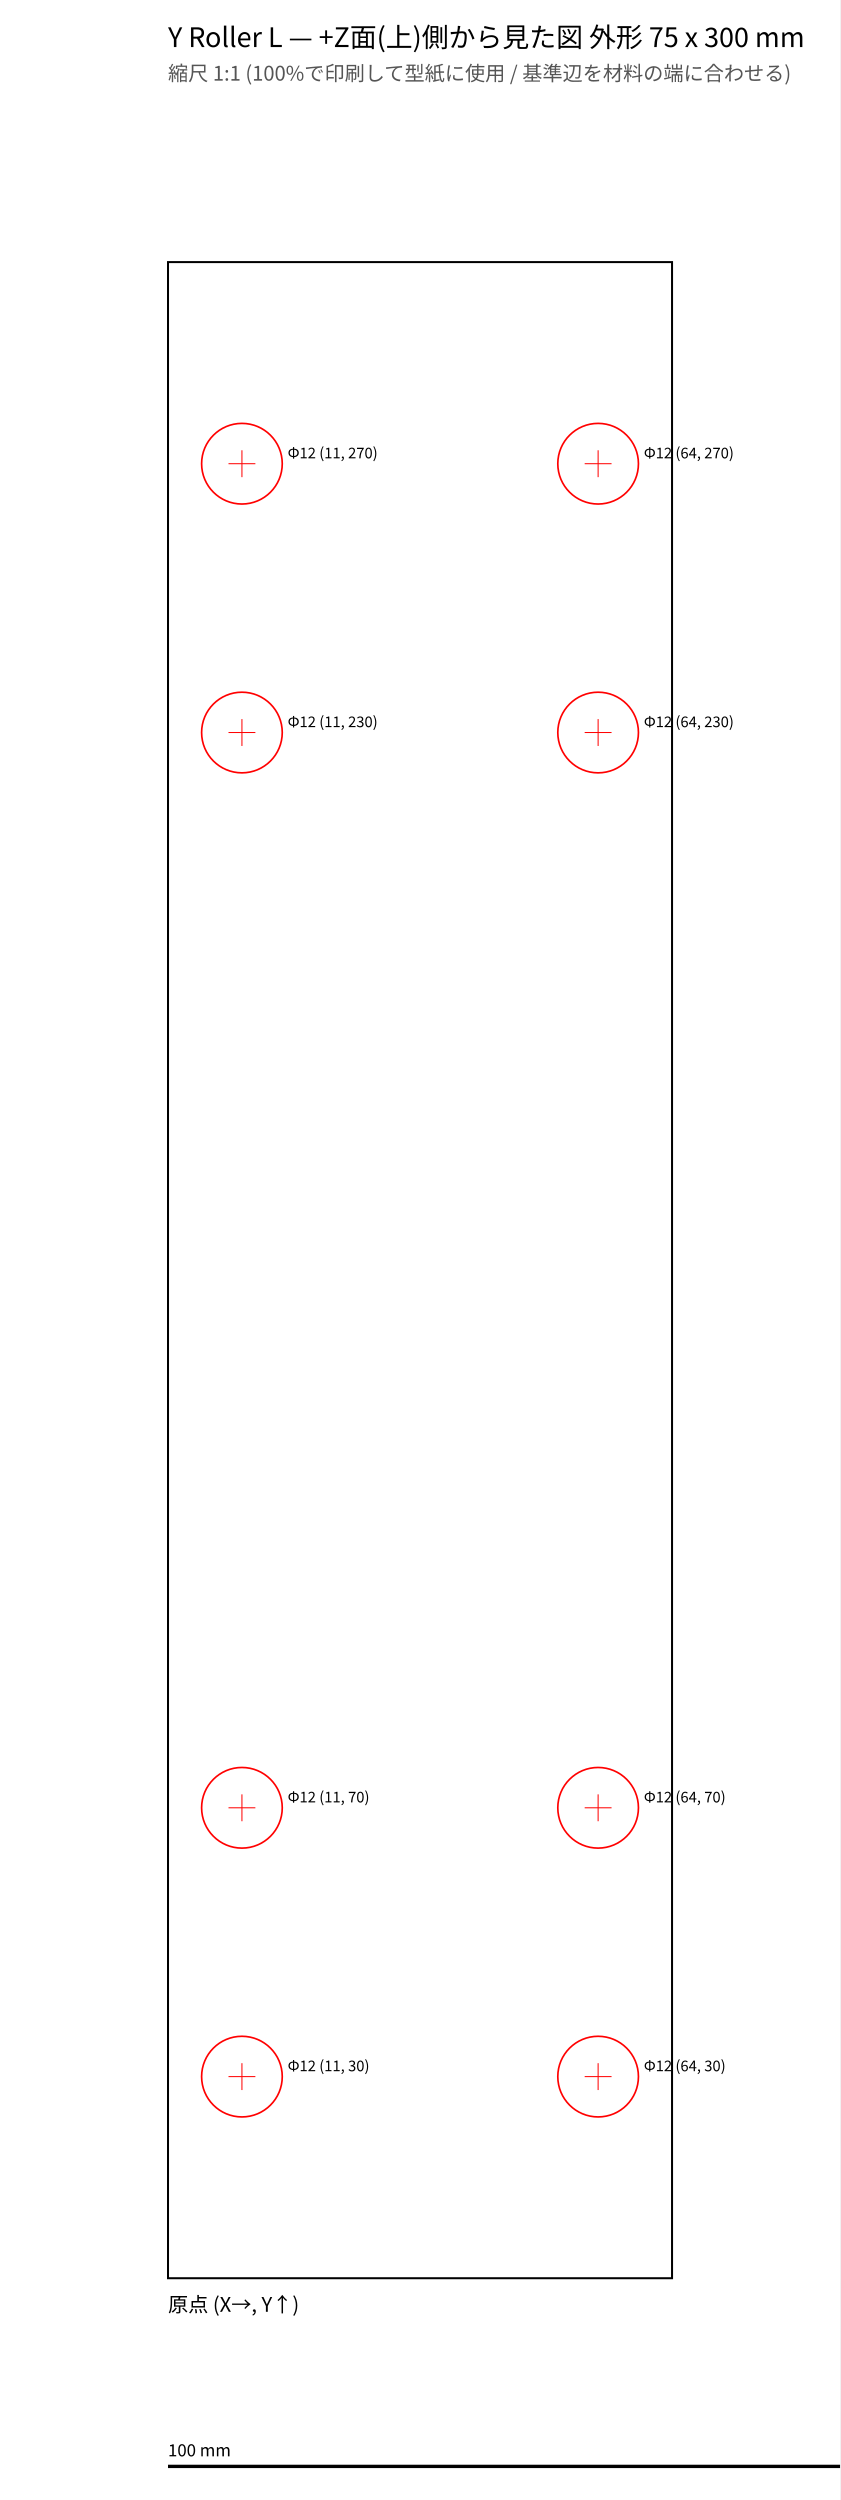
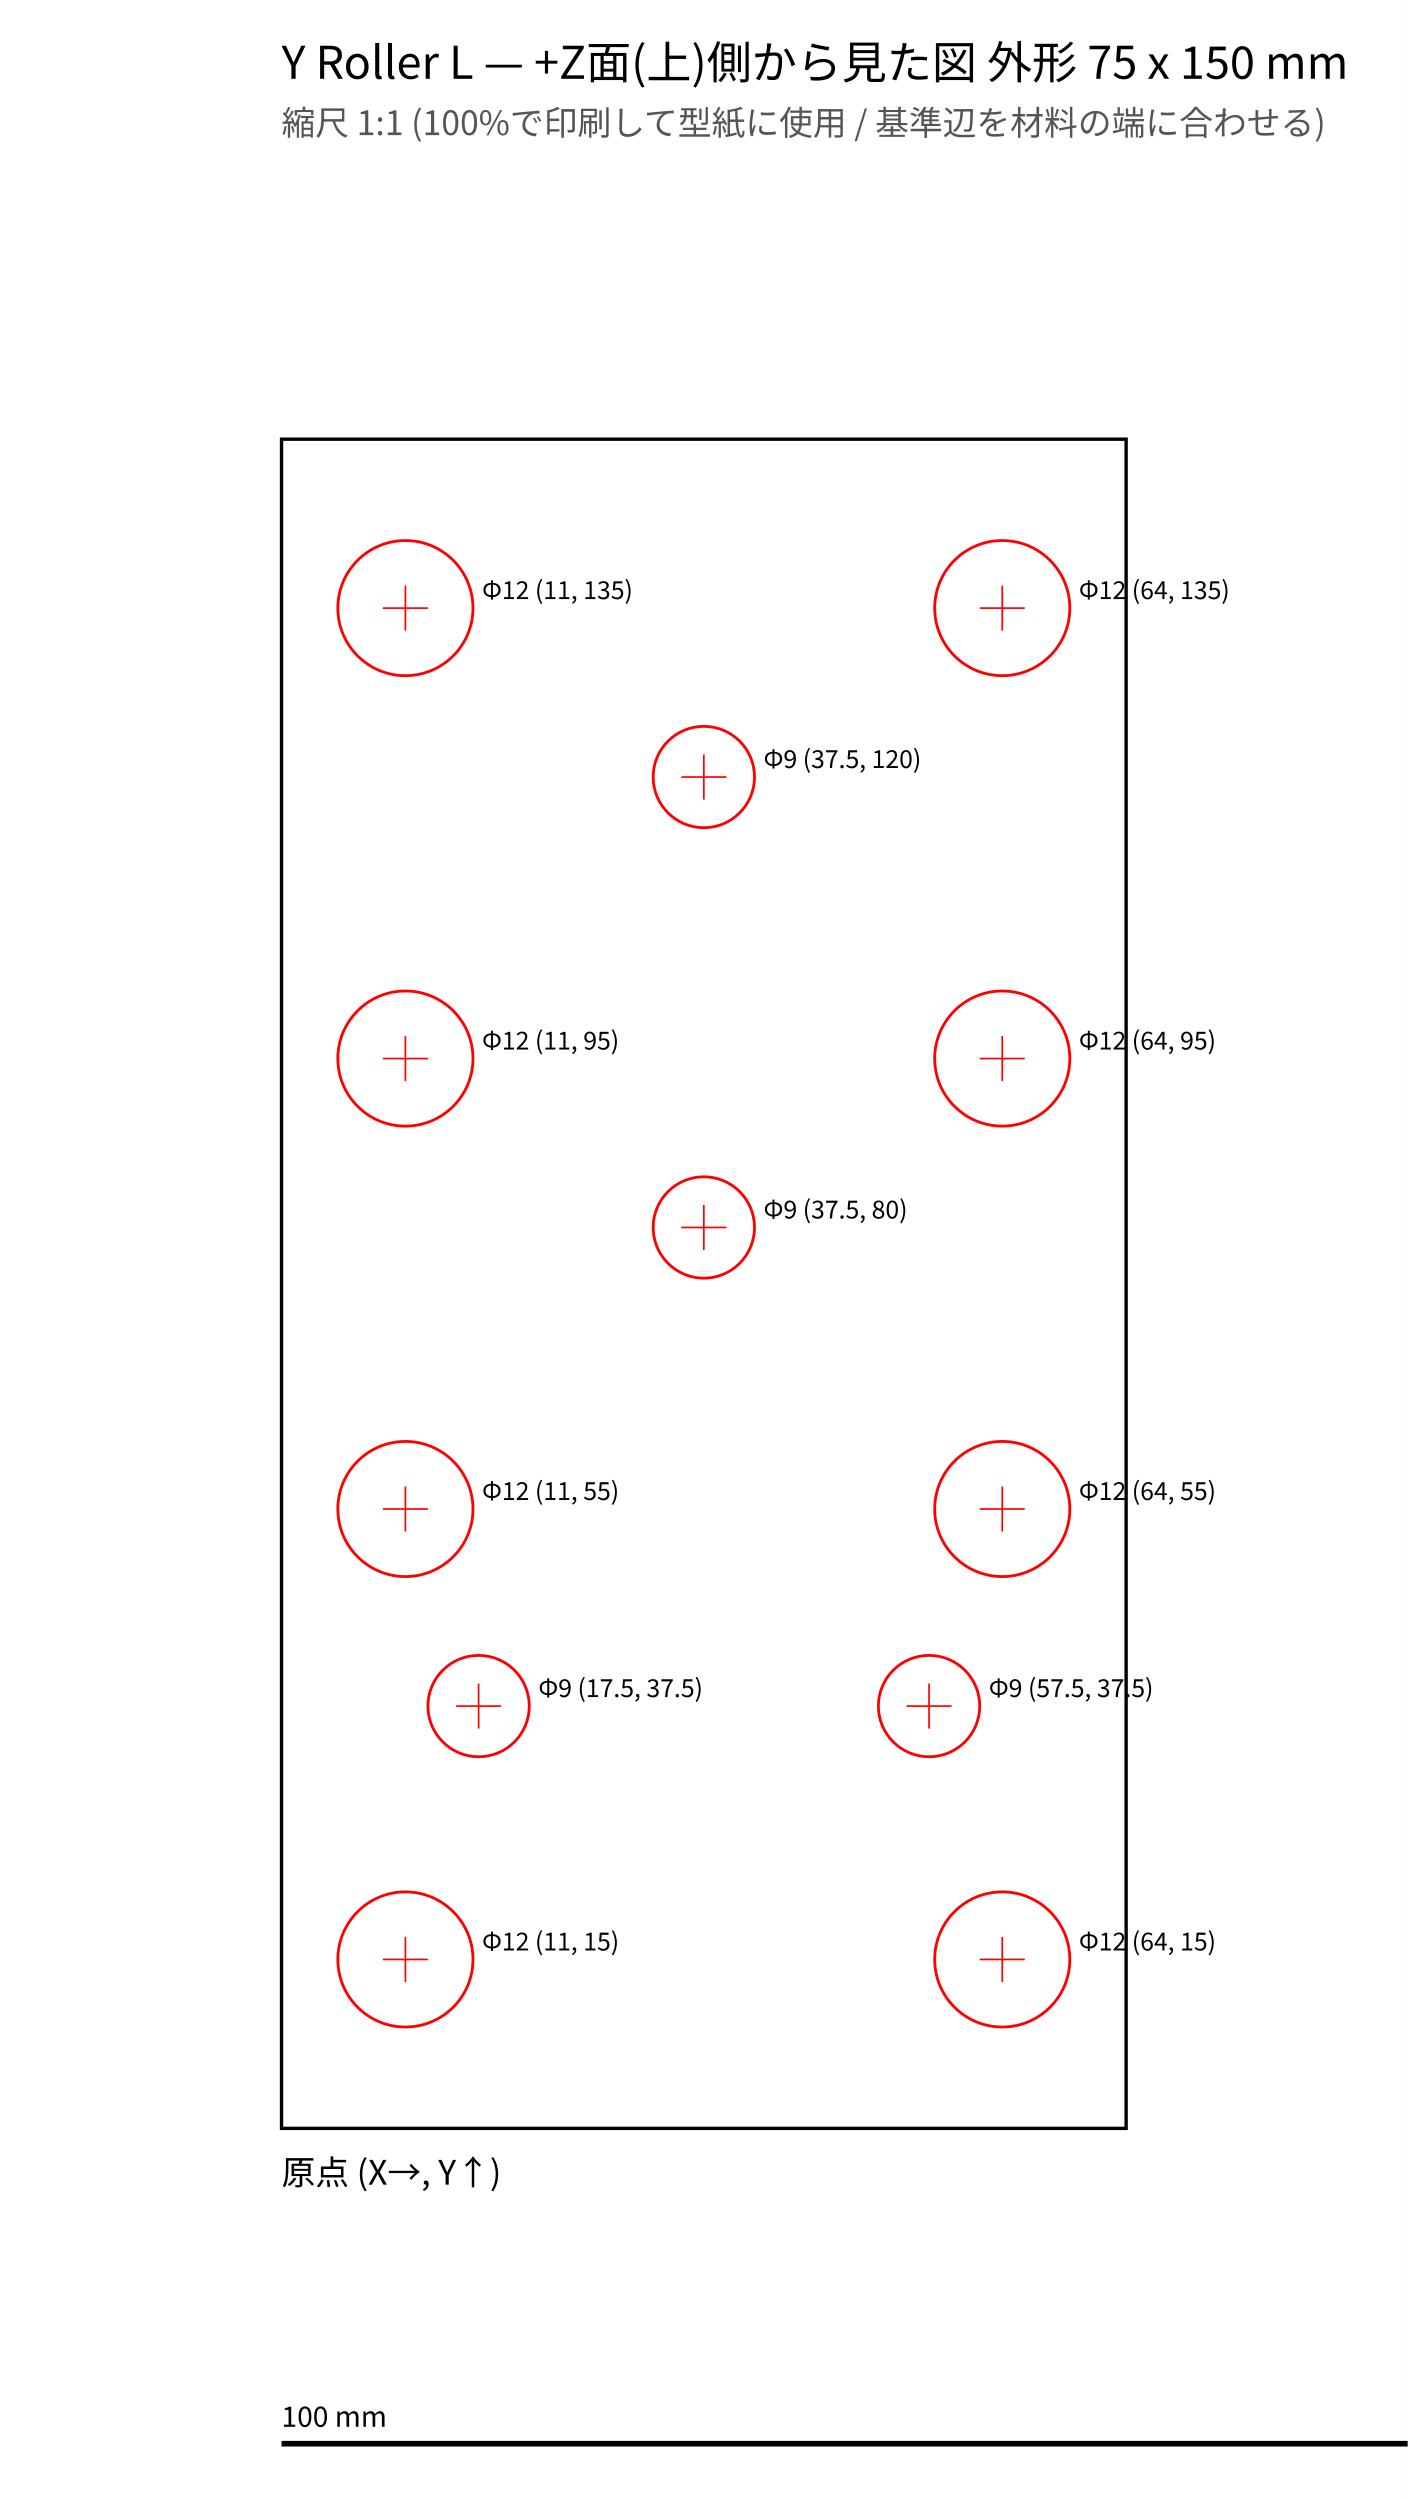
- <svg xmlns="http://www.w3.org/2000/svg" width="125.0mm" height="372.0mm" viewBox="0 0 125.0 372.0" font-family="Noto Sans CJK JP, IPAGothic, Hiragino Sans, Yu Gothic, Meiryo, sans-serif">
-   <rect x="0" y="0" width="125.0" height="372.0" fill="white" />
-   <text x="25.0" y="7" font-size="4">Y Roller L — +Z面(上)側から見た図  外形 75 x 300 mm</text>
+ <svg xmlns="http://www.w3.org/2000/svg" width="125.0mm" height="222.0mm" viewBox="0 0 125.0 222.0" font-family="Noto Sans CJK JP, IPAGothic, Hiragino Sans, Yu Gothic, Meiryo, sans-serif">
+   <rect x="0" y="0" width="125.0" height="222.0" fill="white" />
+   <text x="25.0" y="7" font-size="4">Y Roller L — +Z面(上)側から見た図  外形 75 x 150 mm</text>
  <text x="25.0" y="12" font-size="3" fill="#555">縮尺 1:1 (100%で印刷して型紙に使用 / 基準辺を材料の端に合わせる)</text>
-   <rect x="25.00" y="39.00" width="75.00" height="300.00" fill="none" stroke="black" stroke-width="0.3" />
-   <text x="25.0" y="344.0" font-size="3">原点 (X→, Y↑)</text>
-   <circle cx="36.00" cy="309.00" r="6.00" fill="none" stroke="red" stroke-width="0.25" />
-   <path d="M34.00,309.00H38.00M36.00,307.00V311.00" stroke="red" stroke-width="0.15" />
-   <text x="42.80" y="308.20" font-size="2.2">Φ12 (11, 30)</text>
-   <circle cx="89.00" cy="309.00" r="6.00" fill="none" stroke="red" stroke-width="0.25" />
-   <path d="M87.00,309.00H91.00M89.00,307.00V311.00" stroke="red" stroke-width="0.15" />
-   <text x="95.80" y="308.20" font-size="2.2">Φ12 (64, 30)</text>
-   <circle cx="36.00" cy="269.00" r="6.00" fill="none" stroke="red" stroke-width="0.25" />
-   <path d="M34.00,269.00H38.00M36.00,267.00V271.00" stroke="red" stroke-width="0.15" />
-   <text x="42.80" y="268.20" font-size="2.2">Φ12 (11, 70)</text>
-   <circle cx="89.00" cy="269.00" r="6.00" fill="none" stroke="red" stroke-width="0.25" />
-   <path d="M87.00,269.00H91.00M89.00,267.00V271.00" stroke="red" stroke-width="0.15" />
-   <text x="95.80" y="268.20" font-size="2.2">Φ12 (64, 70)</text>
-   <circle cx="36.00" cy="109.00" r="6.00" fill="none" stroke="red" stroke-width="0.25" />
-   <path d="M34.00,109.00H38.00M36.00,107.00V111.00" stroke="red" stroke-width="0.15" />
-   <text x="42.80" y="108.20" font-size="2.2">Φ12 (11, 230)</text>
-   <circle cx="89.00" cy="109.00" r="6.00" fill="none" stroke="red" stroke-width="0.25" />
-   <path d="M87.00,109.00H91.00M89.00,107.00V111.00" stroke="red" stroke-width="0.15" />
-   <text x="95.80" y="108.20" font-size="2.2">Φ12 (64, 230)</text>
-   <circle cx="36.00" cy="69.00" r="6.00" fill="none" stroke="red" stroke-width="0.25" />
-   <path d="M34.00,69.00H38.00M36.00,67.00V71.00" stroke="red" stroke-width="0.15" />
-   <text x="42.80" y="68.20" font-size="2.2">Φ12 (11, 270)</text>
-   <circle cx="89.00" cy="69.00" r="6.00" fill="none" stroke="red" stroke-width="0.25" />
-   <path d="M87.00,69.00H91.00M89.00,67.00V71.00" stroke="red" stroke-width="0.15" />
-   <text x="95.80" y="68.20" font-size="2.2">Φ12 (64, 270)</text>
-   <path d="M25.0,367.0h100.00" stroke="black" stroke-width="0.5" />
-   <text x="25.0" y="365.5" font-size="2.5">100 mm</text>
+   <rect x="25.00" y="39.00" width="75.00" height="150.00" fill="none" stroke="black" stroke-width="0.3" />
+   <text x="25.0" y="194.0" font-size="3">原点 (X→, Y↑)</text>
+   <circle cx="36.00" cy="174.00" r="6.00" fill="none" stroke="red" stroke-width="0.25" />
+   <path d="M34.00,174.00H38.00M36.00,172.00V176.00" stroke="red" stroke-width="0.15" />
+   <text x="42.80" y="173.20" font-size="2.2">Φ12 (11, 15)</text>
+   <circle cx="89.00" cy="174.00" r="6.00" fill="none" stroke="red" stroke-width="0.25" />
+   <path d="M87.00,174.00H91.00M89.00,172.00V176.00" stroke="red" stroke-width="0.15" />
+   <text x="95.80" y="173.20" font-size="2.2">Φ12 (64, 15)</text>
+   <circle cx="42.50" cy="151.50" r="4.50" fill="none" stroke="red" stroke-width="0.25" />
+   <path d="M40.50,151.50H44.50M42.50,149.50V153.50" stroke="red" stroke-width="0.15" />
+   <text x="47.80" y="150.70" font-size="2.2">Φ9 (17.5, 37.5)</text>
+   <circle cx="82.50" cy="151.50" r="4.50" fill="none" stroke="red" stroke-width="0.25" />
+   <path d="M80.50,151.50H84.50M82.50,149.50V153.50" stroke="red" stroke-width="0.15" />
+   <text x="87.80" y="150.70" font-size="2.2">Φ9 (57.5, 37.5)</text>
+   <circle cx="36.00" cy="134.00" r="6.00" fill="none" stroke="red" stroke-width="0.25" />
+   <path d="M34.00,134.00H38.00M36.00,132.00V136.00" stroke="red" stroke-width="0.15" />
+   <text x="42.80" y="133.20" font-size="2.2">Φ12 (11, 55)</text>
+   <circle cx="89.00" cy="134.00" r="6.00" fill="none" stroke="red" stroke-width="0.25" />
+   <path d="M87.00,134.00H91.00M89.00,132.00V136.00" stroke="red" stroke-width="0.15" />
+   <text x="95.80" y="133.20" font-size="2.2">Φ12 (64, 55)</text>
+   <circle cx="62.50" cy="109.00" r="4.50" fill="none" stroke="red" stroke-width="0.25" />
+   <path d="M60.50,109.00H64.50M62.50,107.00V111.00" stroke="red" stroke-width="0.15" />
+   <text x="67.80" y="108.20" font-size="2.2">Φ9 (37.5, 80)</text>
+   <circle cx="36.00" cy="94.00" r="6.00" fill="none" stroke="red" stroke-width="0.25" />
+   <path d="M34.00,94.00H38.00M36.00,92.00V96.00" stroke="red" stroke-width="0.15" />
+   <text x="42.80" y="93.20" font-size="2.2">Φ12 (11, 95)</text>
+   <circle cx="89.00" cy="94.00" r="6.00" fill="none" stroke="red" stroke-width="0.25" />
+   <path d="M87.00,94.00H91.00M89.00,92.00V96.00" stroke="red" stroke-width="0.15" />
+   <text x="95.80" y="93.20" font-size="2.2">Φ12 (64, 95)</text>
+   <circle cx="62.50" cy="69.00" r="4.50" fill="none" stroke="red" stroke-width="0.25" />
+   <path d="M60.50,69.00H64.50M62.50,67.00V71.00" stroke="red" stroke-width="0.15" />
+   <text x="67.80" y="68.20" font-size="2.2">Φ9 (37.5, 120)</text>
+   <circle cx="36.00" cy="54.00" r="6.00" fill="none" stroke="red" stroke-width="0.25" />
+   <path d="M34.00,54.00H38.00M36.00,52.00V56.00" stroke="red" stroke-width="0.15" />
+   <text x="42.80" y="53.20" font-size="2.2">Φ12 (11, 135)</text>
+   <circle cx="89.00" cy="54.00" r="6.00" fill="none" stroke="red" stroke-width="0.25" />
+   <path d="M87.00,54.00H91.00M89.00,52.00V56.00" stroke="red" stroke-width="0.15" />
+   <text x="95.80" y="53.20" font-size="2.2">Φ12 (64, 135)</text>
+   <path d="M25.0,217.0h100.00" stroke="black" stroke-width="0.5" />
+   <text x="25.0" y="215.5" font-size="2.5">100 mm</text>
</svg>
